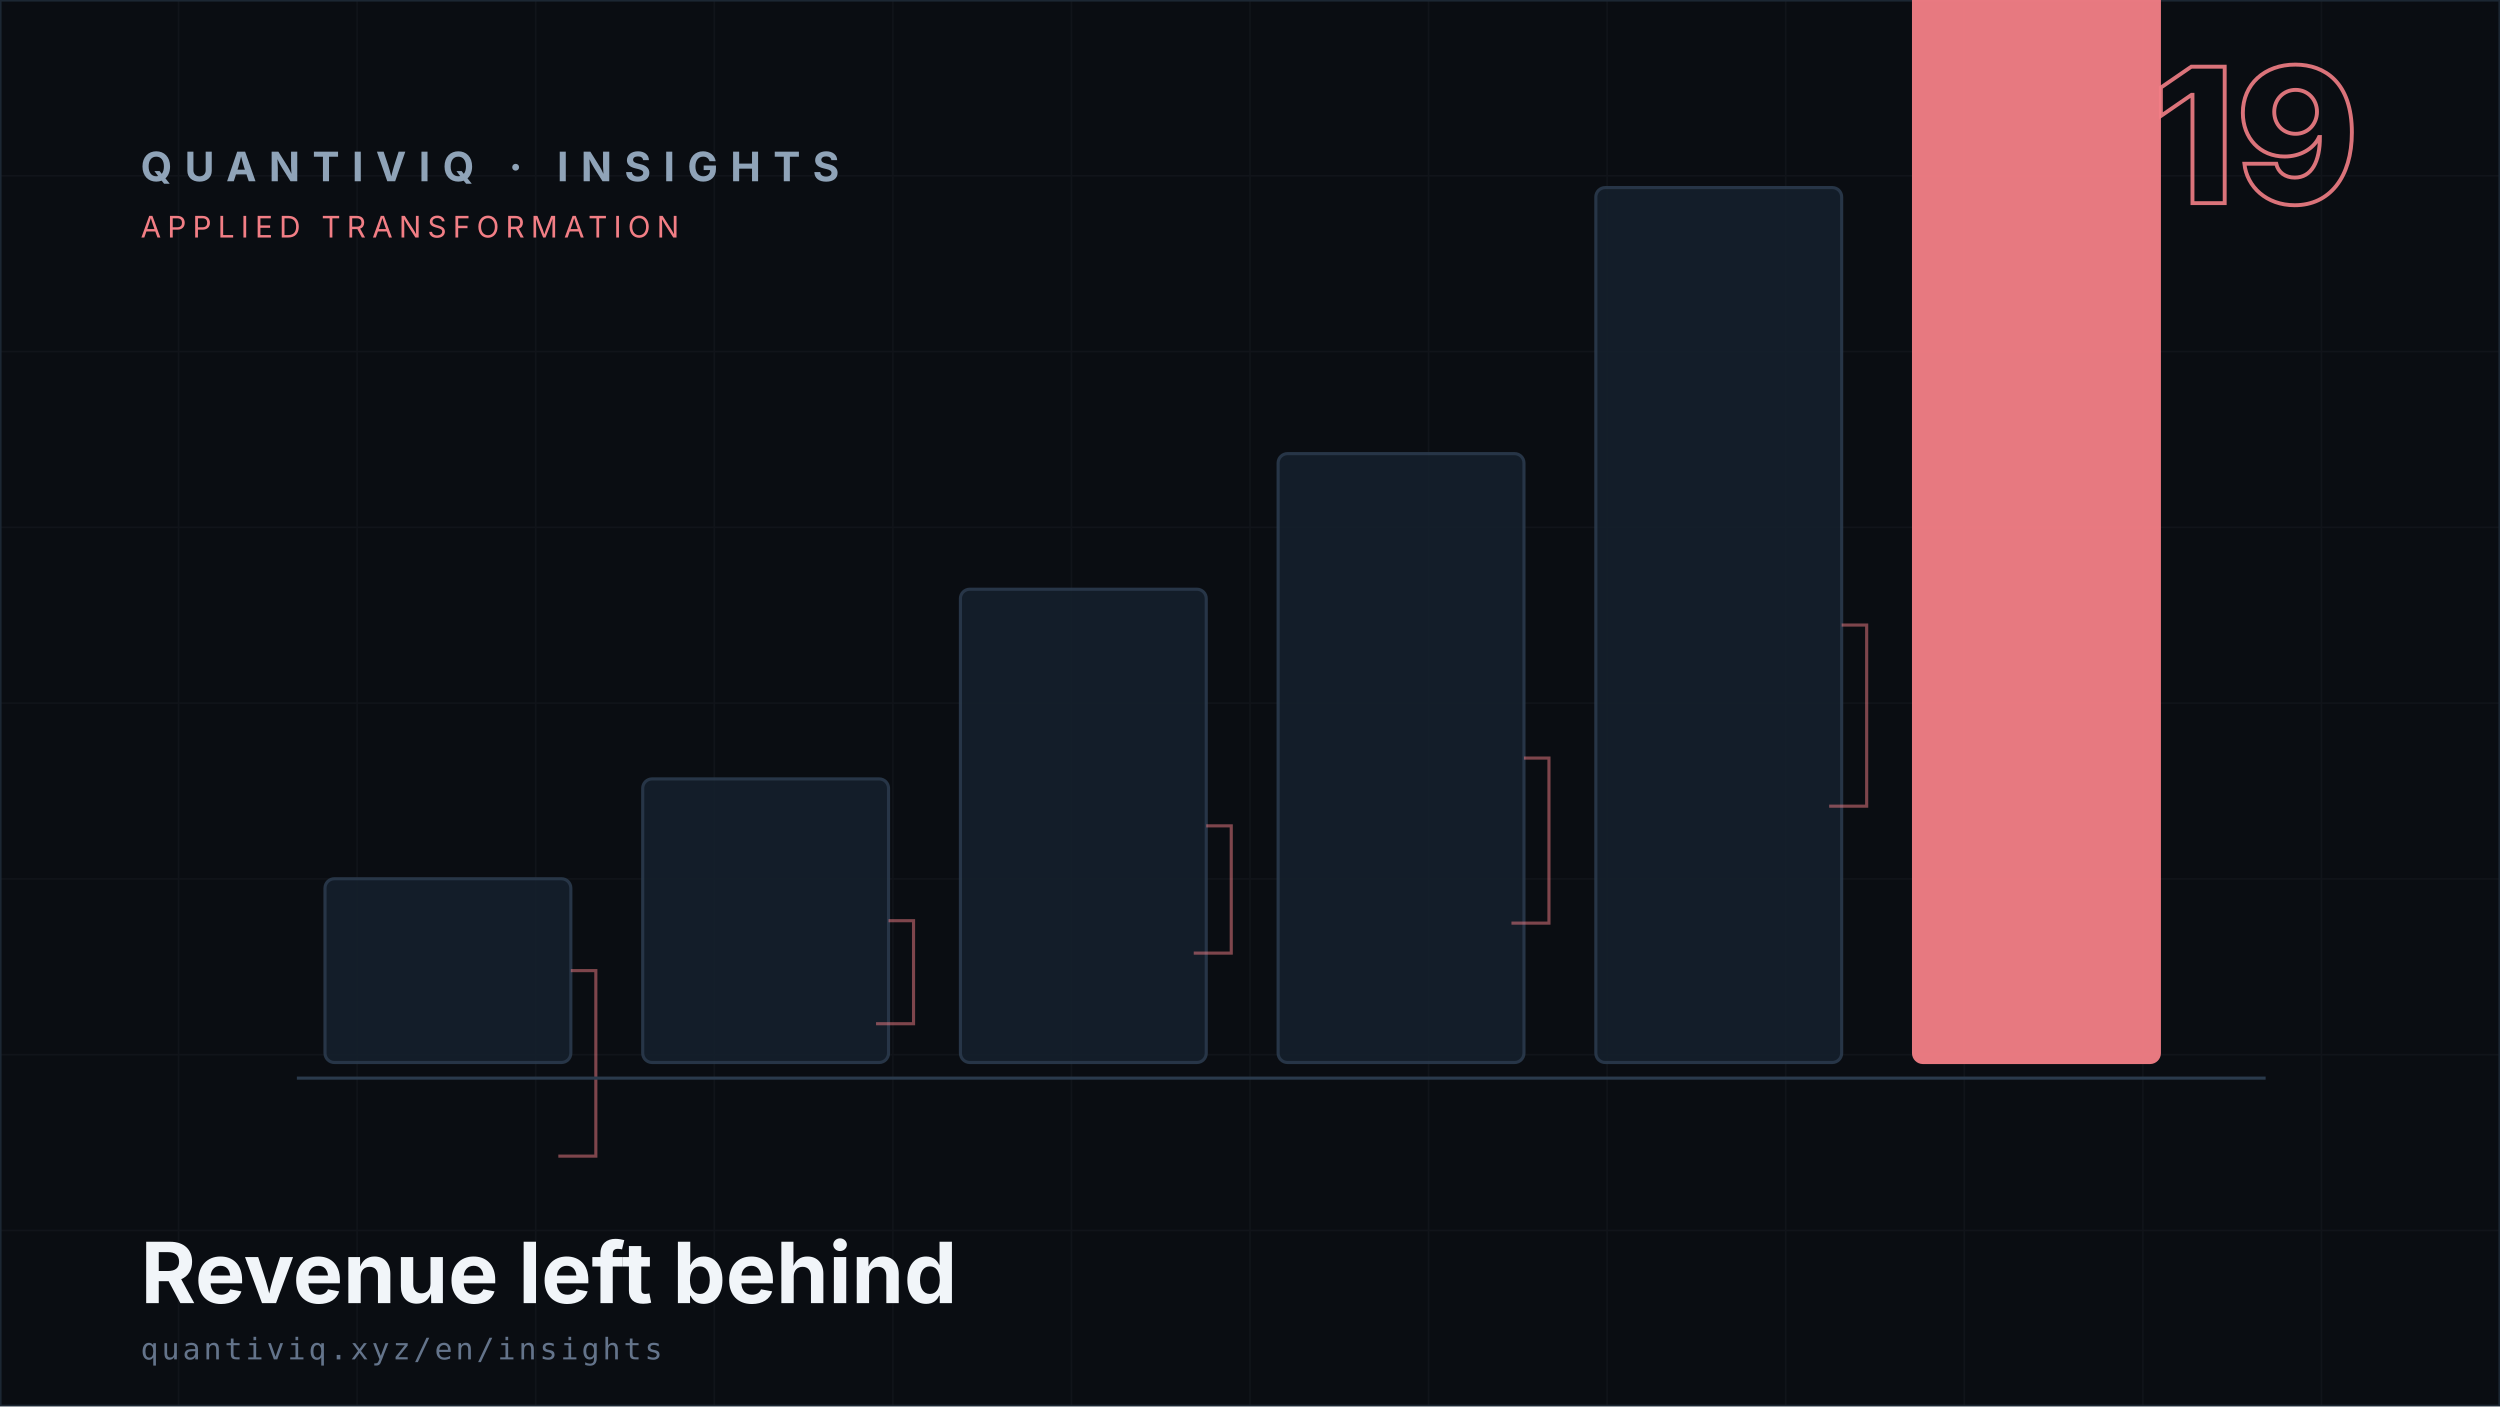
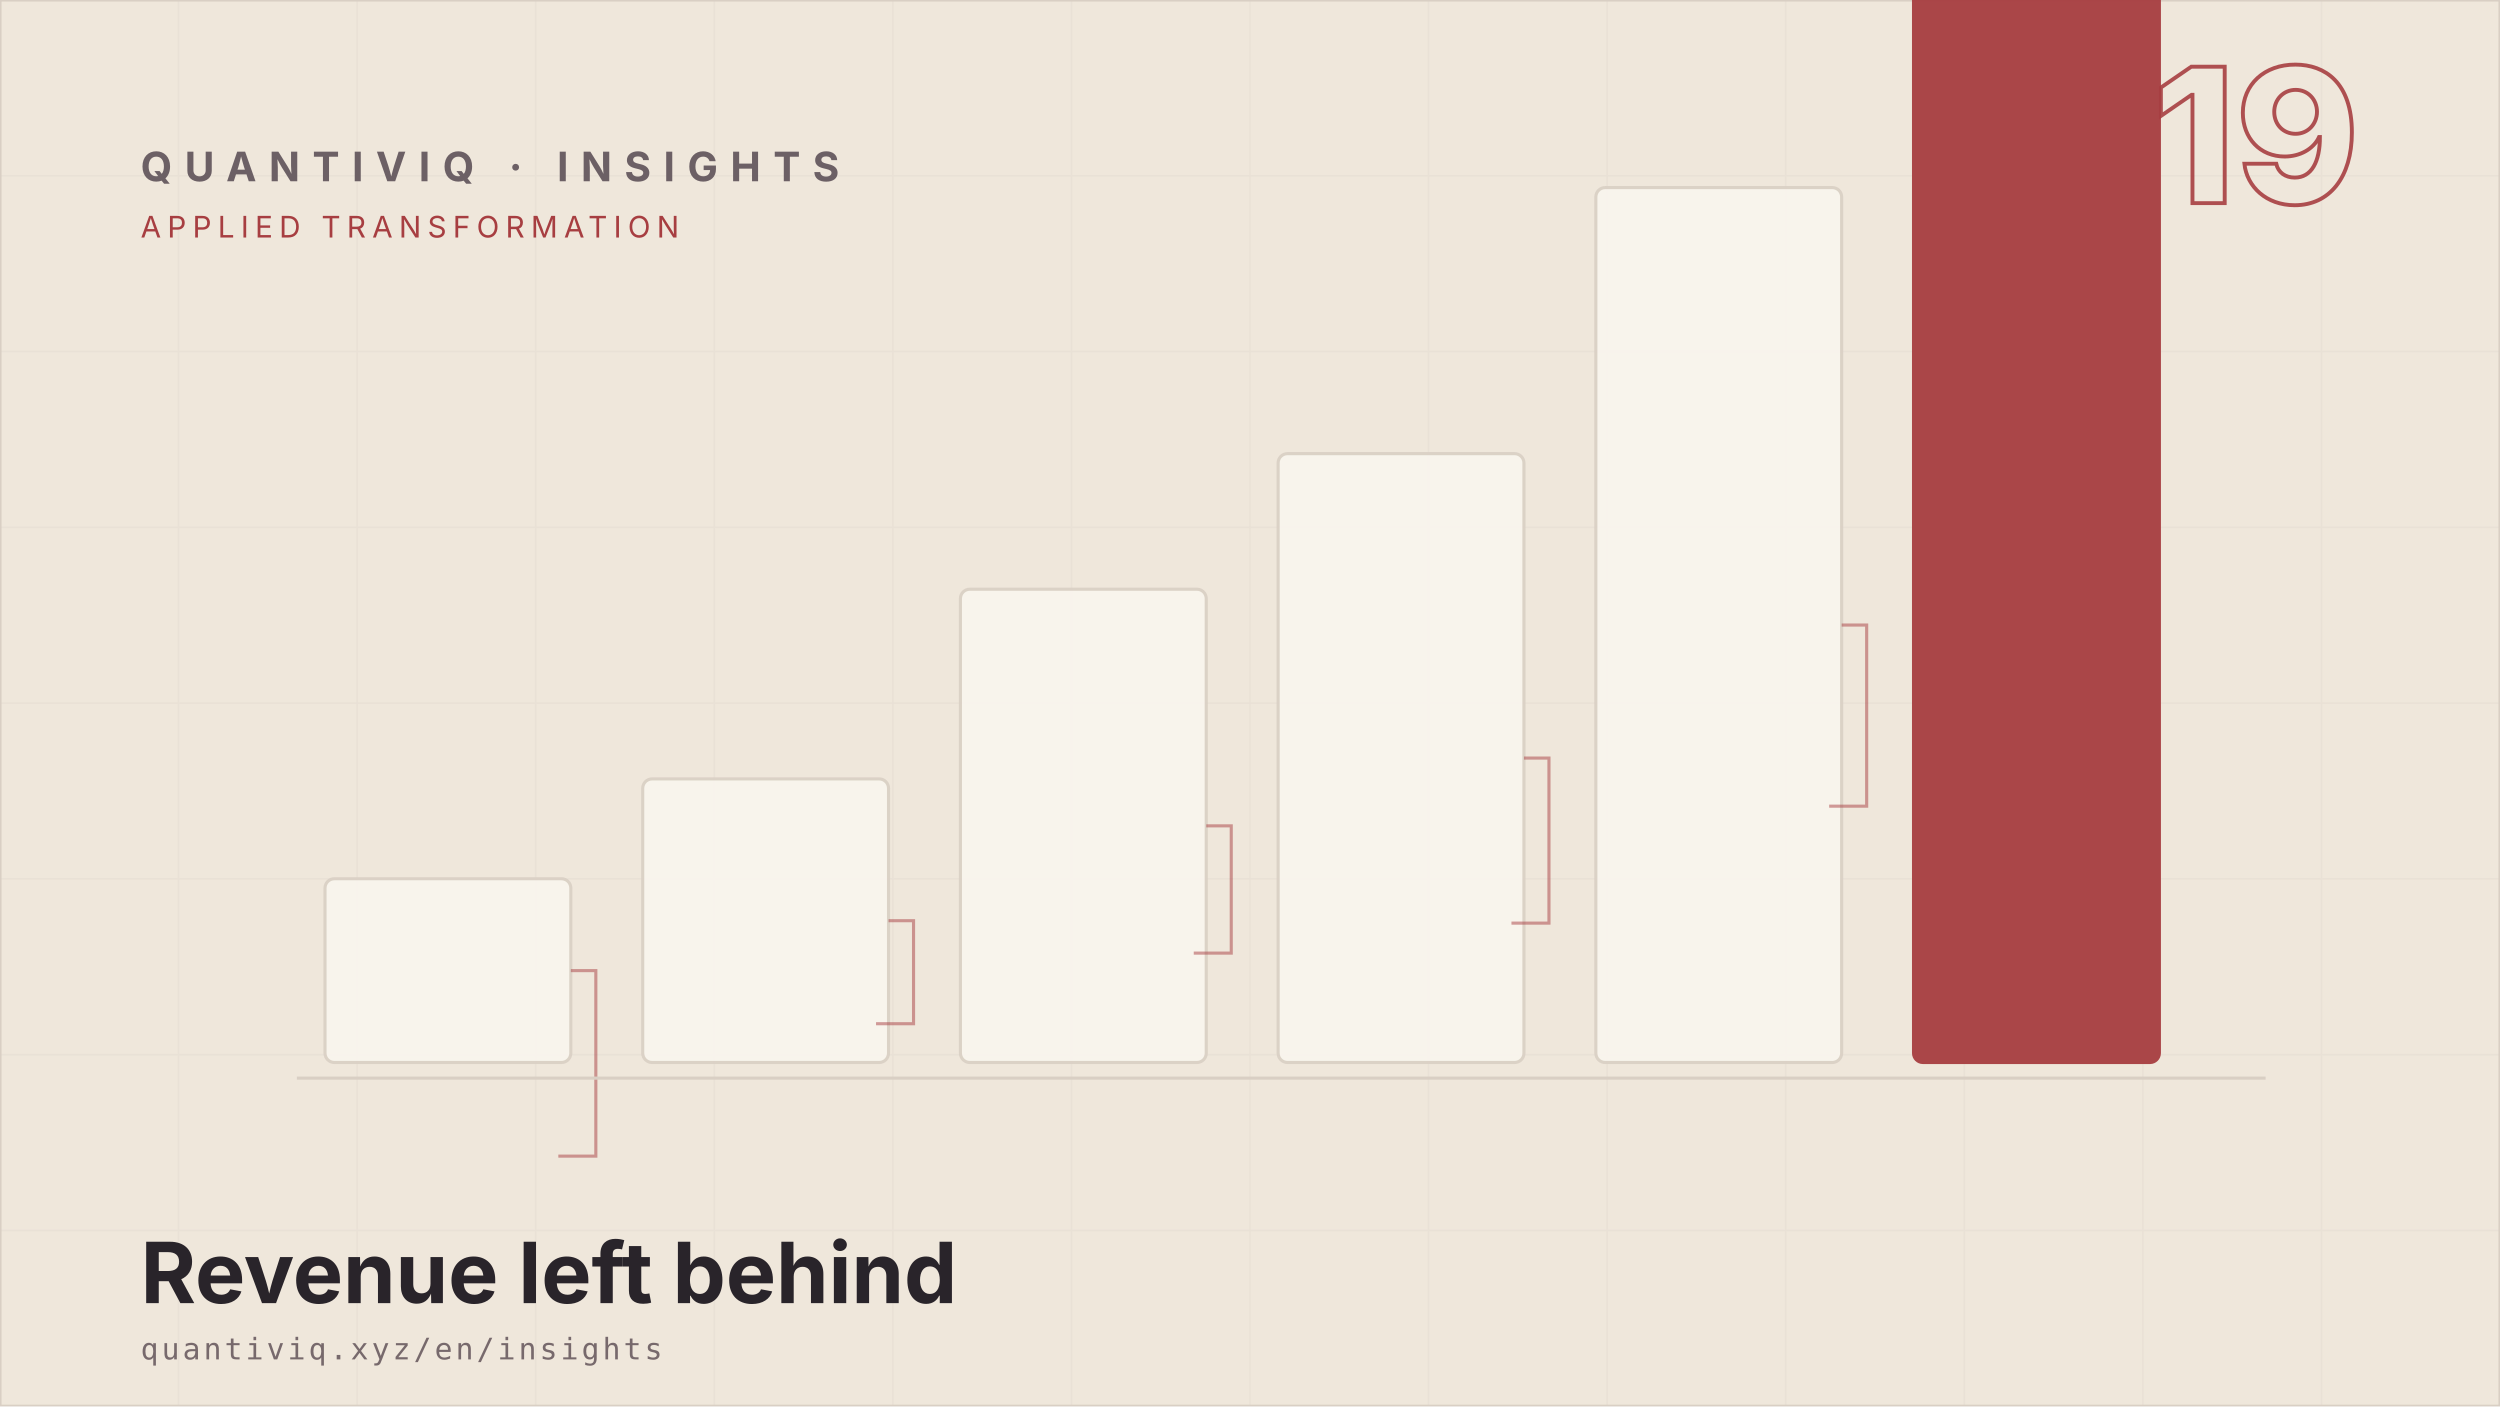
<svg xmlns="http://www.w3.org/2000/svg" width="1600" height="900" viewBox="0 0 1600 900" role="img" aria-label="Quantiviq Insights article 19: Revenue left behind">
  <defs>
    <marker id="arw" viewBox="0 0 10 10" refX="9" refY="5" markerWidth="7" markerHeight="7" orient="auto-start-reverse">
-       <path d="M0,0 L10,5 L0,10 z" fill="#f27e85" />
+       <path d="M0,0 L10,5 L0,10 z" fill="#a73e41" />
    </marker>
  </defs>
-   <rect width="1600" height="900" fill="#0a0d12" />
-   <g opacity="0.05" stroke="#8fa3b8" stroke-width="1">
+   <rect width="1600" height="900" fill="#efe7db" />
+   <g opacity="0.05" stroke="#6c6065" stroke-width="1">
    <line x1="0" y1="0" x2="0" y2="900" />
    <line x1="114.286" y1="0" x2="114.286" y2="900" />
    <line x1="228.571" y1="0" x2="228.571" y2="900" />
    <line x1="342.857" y1="0" x2="342.857" y2="900" />
    <line x1="457.143" y1="0" x2="457.143" y2="900" />
    <line x1="571.429" y1="0" x2="571.429" y2="900" />
    <line x1="685.714" y1="0" x2="685.714" y2="900" />
    <line x1="800" y1="0" x2="800" y2="900" />
    <line x1="914.286" y1="0" x2="914.286" y2="900" />
    <line x1="1028.571" y1="0" x2="1028.571" y2="900" />
    <line x1="1142.857" y1="0" x2="1142.857" y2="900" />
    <line x1="1257.143" y1="0" x2="1257.143" y2="900" />
    <line x1="1371.429" y1="0" x2="1371.429" y2="900" />
    <line x1="1485.714" y1="0" x2="1485.714" y2="900" />
    <line x1="1600" y1="0" x2="1600" y2="900" />
    <line x1="0" y1="0" x2="1600" y2="0" />
    <line x1="0" y1="112.5" x2="1600" y2="112.5" />
    <line x1="0" y1="225" x2="1600" y2="225" />
    <line x1="0" y1="337.5" x2="1600" y2="337.5" />
    <line x1="0" y1="450" x2="1600" y2="450" />
    <line x1="0" y1="562.5" x2="1600" y2="562.5" />
    <line x1="0" y1="675" x2="1600" y2="675" />
    <line x1="0" y1="787.5" x2="1600" y2="787.5" />
    <line x1="0" y1="900" x2="1600" y2="900" />
  </g>
-   <text x="90" y="116" font-family="Inter, system-ui, sans-serif" font-size="26" font-weight="700" letter-spacing="8" fill="#8fa3b8">QUANTIVIQ · INSIGHTS</text>
-   <text x="90" y="152" font-family="Inter, system-ui, sans-serif" font-size="19" letter-spacing="4" fill="#f27e85">APPLIED TRANSFORMATION</text>
-   <text x="1510" y="130" text-anchor="end" font-family="Inter, system-ui, sans-serif" font-size="120" font-weight="800" fill="none" stroke="#f27e85" stroke-width="2.5" opacity="0.9">19</text>
-   <text x="90" y="834" font-family="Inter, system-ui, sans-serif" font-size="54" font-weight="700" fill="#f1f5f9">Revenue left behind</text>
-   <text x="90" y="870" font-family="JetBrains Mono, monospace" font-size="19" letter-spacing="2" fill="#64748b">quantiviq.xyz/en/insights</text>
-   <rect x="0.5" y="0.5" width="1599" height="899" fill="none" stroke="#1c2733" stroke-width="1" />
+   <text x="90" y="116" font-family="Inter, system-ui, sans-serif" font-size="26" font-weight="700" letter-spacing="8" fill="#6c6065">QUANTIVIQ · INSIGHTS</text>
+   <text x="90" y="152" font-family="Inter, system-ui, sans-serif" font-size="19" letter-spacing="4" fill="#a73e41">APPLIED TRANSFORMATION</text>
+   <text x="1510" y="130" text-anchor="end" font-family="Inter, system-ui, sans-serif" font-size="120" font-weight="800" fill="none" stroke="#a73e41" stroke-width="2.5" opacity="0.9">19</text>
+   <text x="90" y="834" font-family="Inter, system-ui, sans-serif" font-size="54" font-weight="700" fill="#29242a">Revenue left behind</text>
+   <text x="90" y="870" font-family="JetBrains Mono, monospace" font-size="19" letter-spacing="2" fill="#77696c">quantiviq.xyz/en/insights</text>
+   <rect x="0.5" y="0.5" width="1599" height="899" fill="none" stroke="#d9cfc4" stroke-width="1" />
  <g>
-     <rect x="208" y="562.388" width="157.333" height="117.612" rx="6" fill="#141f2b" stroke="#2a3a4c" stroke-width="2" opacity="0.9" />
-     <path d="M365.333,621.194 h16 v118.728 h-24" fill="none" stroke="#f27e85" stroke-width="2" opacity="0.5" />
-     <rect x="411.333" y="498.501" width="157.333" height="181.499" rx="6" fill="#141f2b" stroke="#2a3a4c" stroke-width="2" opacity="0.9" />
-     <path d="M568.667,589.25 h16 v65.932 h-24" fill="none" stroke="#f27e85" stroke-width="2" opacity="0.5" />
-     <rect x="614.667" y="377.092" width="157.333" height="302.908" rx="6" fill="#141f2b" stroke="#2a3a4c" stroke-width="2" opacity="0.9" />
-     <path d="M772,528.546 h16 v81.445 h-24" fill="none" stroke="#f27e85" stroke-width="2" opacity="0.5" />
-     <rect x="818" y="290.327" width="157.333" height="389.673" rx="6" fill="#141f2b" stroke="#2a3a4c" stroke-width="2" opacity="0.9" />
-     <path d="M975.333,485.163 h16 v105.632 h-24" fill="none" stroke="#f27e85" stroke-width="2" opacity="0.5" />
-     <rect x="1021.333" y="120.056" width="157.333" height="559.944" rx="6" fill="#141f2b" stroke="#2a3a4c" stroke-width="2" opacity="0.9" />
-     <path d="M1178.667,400.028 h16 v115.923 h-24" fill="none" stroke="#f27e85" stroke-width="2" opacity="0.5" />
-     <rect x="1224.667" y="-59.957" width="157.333" height="739.957" rx="6" fill="#f27e85" stroke="#f27e85" stroke-width="2" opacity="0.95" />
-     <line x1="190" y1="690" x2="1450" y2="690" stroke="#2a3a4c" stroke-width="2" />
+     <rect x="208" y="562.388" width="157.333" height="117.612" rx="6" fill="#f9f5ee" stroke="#d9cfc4" stroke-width="2" opacity="0.9" />
+     <path d="M365.333,621.194 h16 v118.728 h-24" fill="none" stroke="#a73e41" stroke-width="2" opacity="0.5" />
+     <rect x="411.333" y="498.501" width="157.333" height="181.499" rx="6" fill="#f9f5ee" stroke="#d9cfc4" stroke-width="2" opacity="0.9" />
+     <path d="M568.667,589.25 h16 v65.932 h-24" fill="none" stroke="#a73e41" stroke-width="2" opacity="0.5" />
+     <rect x="614.667" y="377.092" width="157.333" height="302.908" rx="6" fill="#f9f5ee" stroke="#d9cfc4" stroke-width="2" opacity="0.9" />
+     <path d="M772,528.546 h16 v81.445 h-24" fill="none" stroke="#a73e41" stroke-width="2" opacity="0.5" />
+     <rect x="818" y="290.327" width="157.333" height="389.673" rx="6" fill="#f9f5ee" stroke="#d9cfc4" stroke-width="2" opacity="0.9" />
+     <path d="M975.333,485.163 h16 v105.632 h-24" fill="none" stroke="#a73e41" stroke-width="2" opacity="0.5" />
+     <rect x="1021.333" y="120.056" width="157.333" height="559.944" rx="6" fill="#f9f5ee" stroke="#d9cfc4" stroke-width="2" opacity="0.9" />
+     <path d="M1178.667,400.028 h16 v115.923 h-24" fill="none" stroke="#a73e41" stroke-width="2" opacity="0.5" />
+     <rect x="1224.667" y="-59.957" width="157.333" height="739.957" rx="6" fill="#a73e41" stroke="#a73e41" stroke-width="2" opacity="0.95" />
+     <line x1="190" y1="690" x2="1450" y2="690" stroke="#d9cfc4" stroke-width="2" />
  </g>
</svg>
